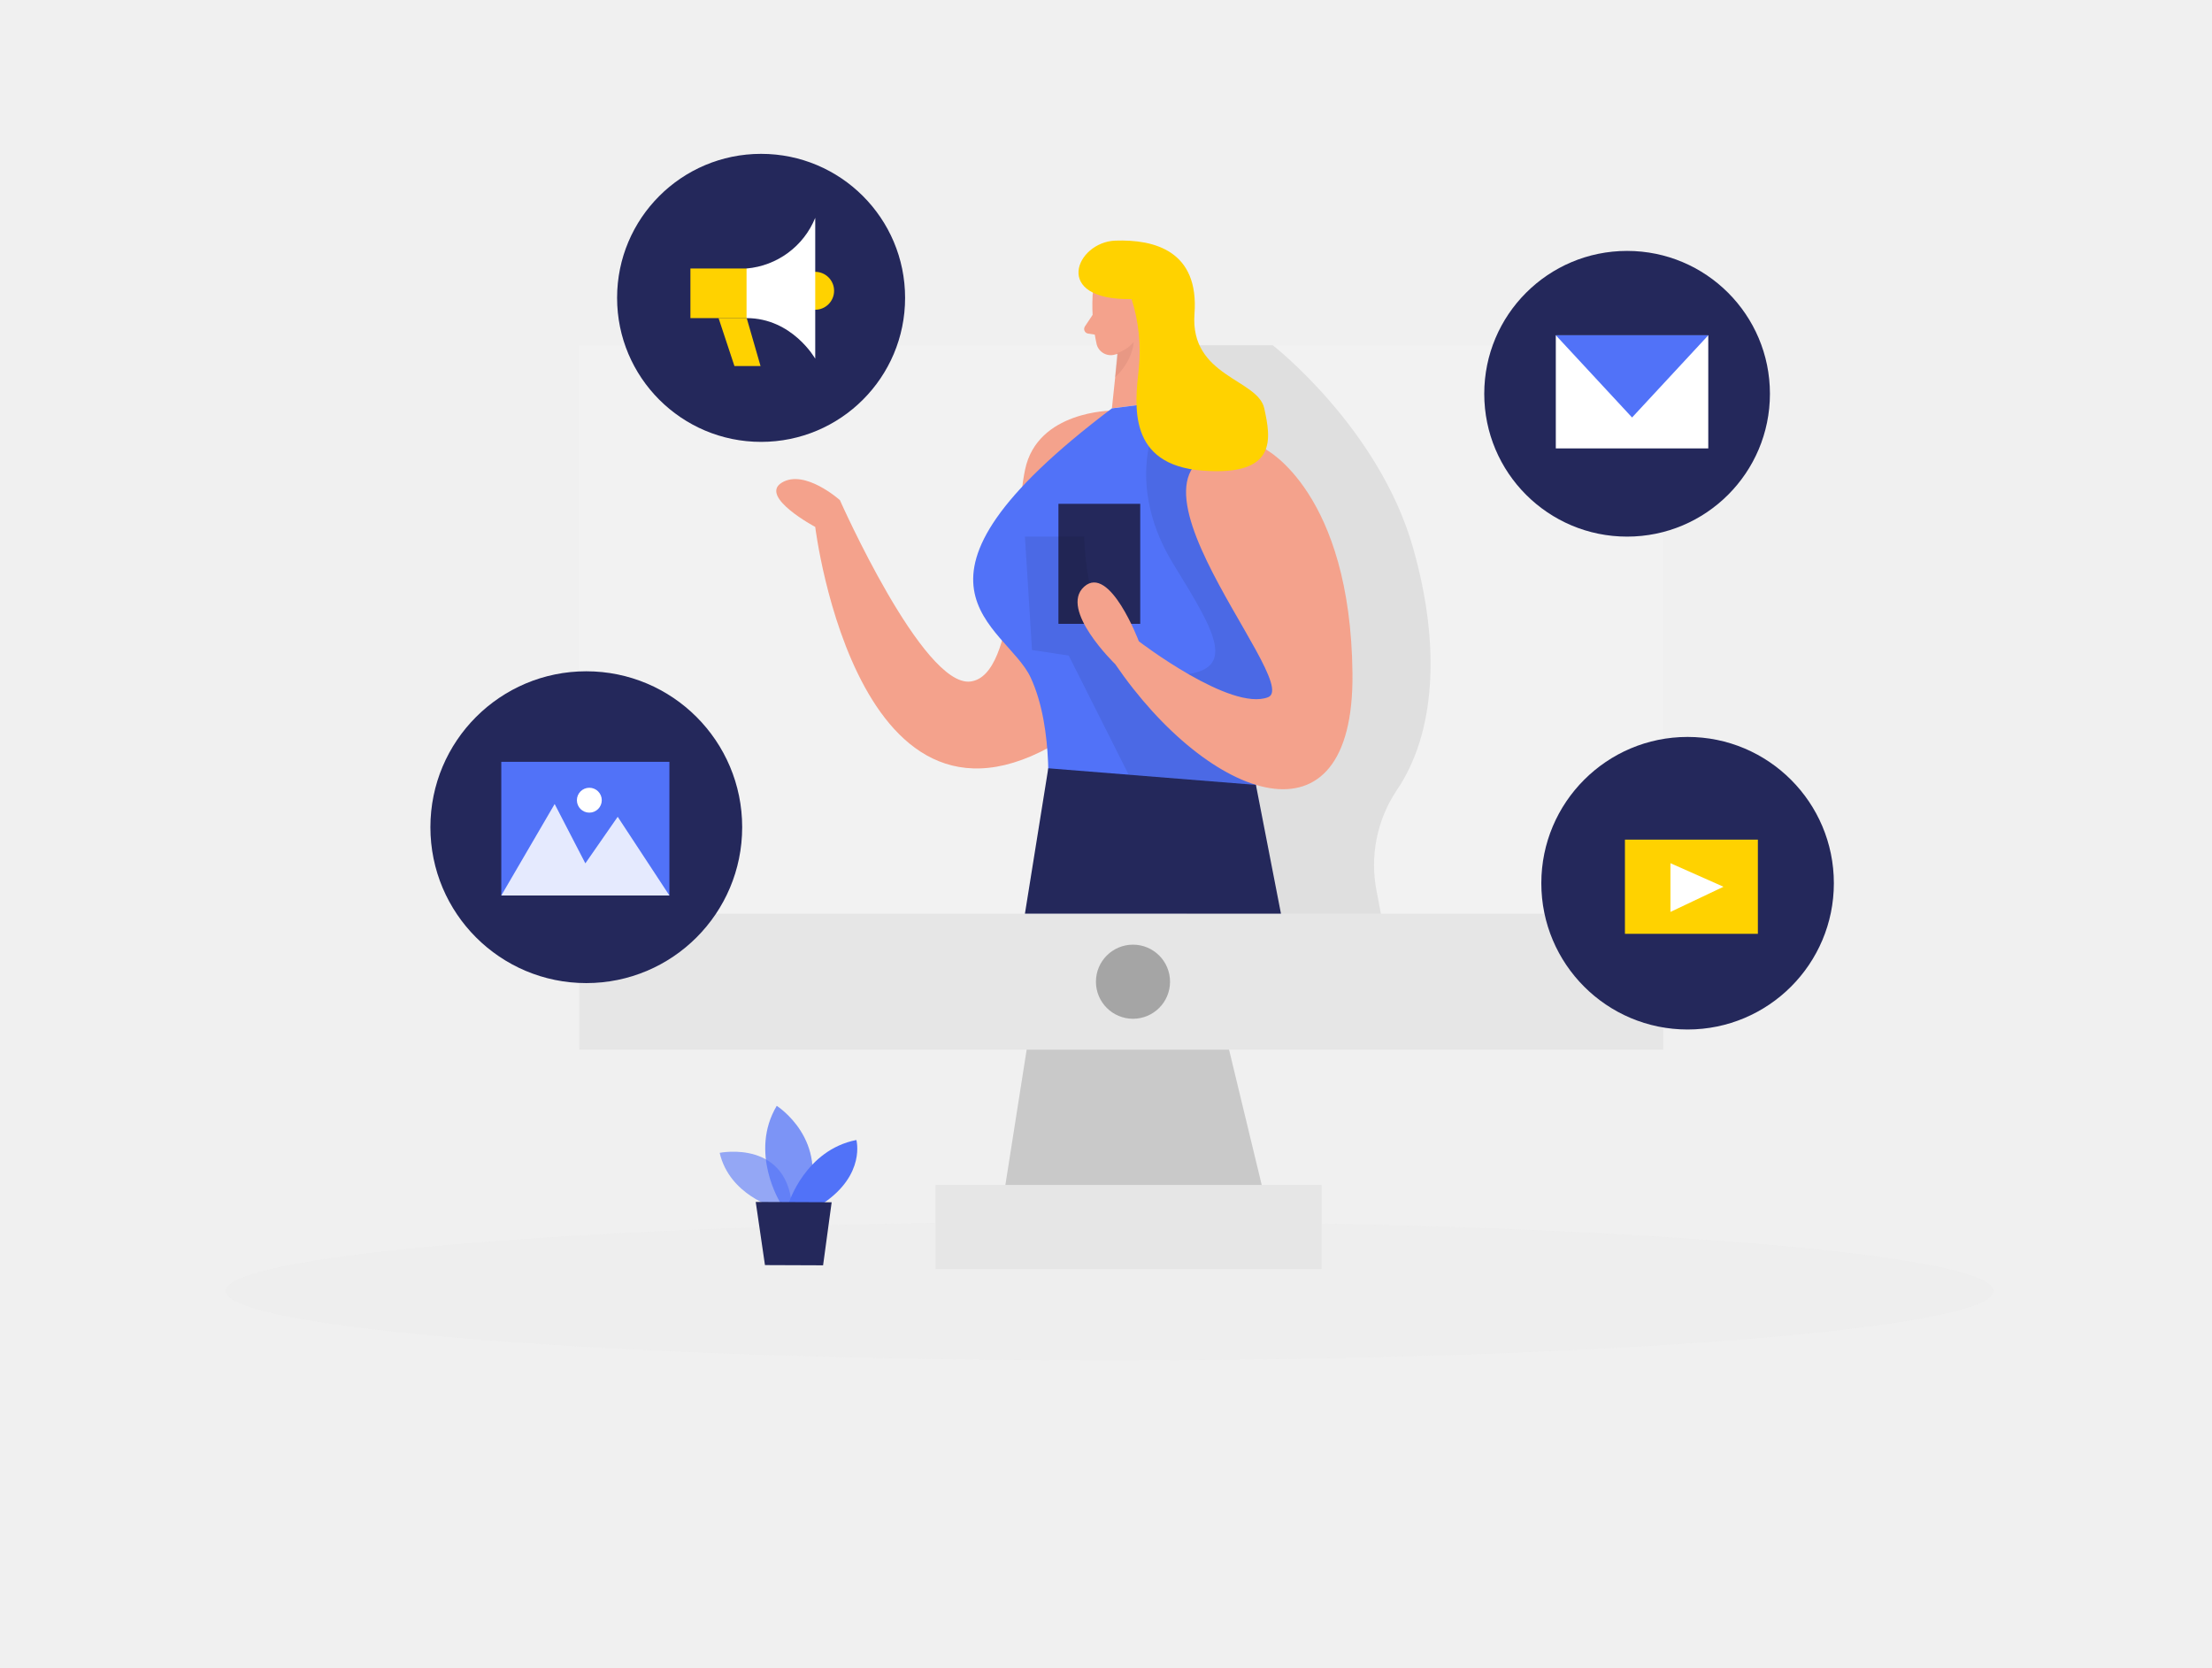
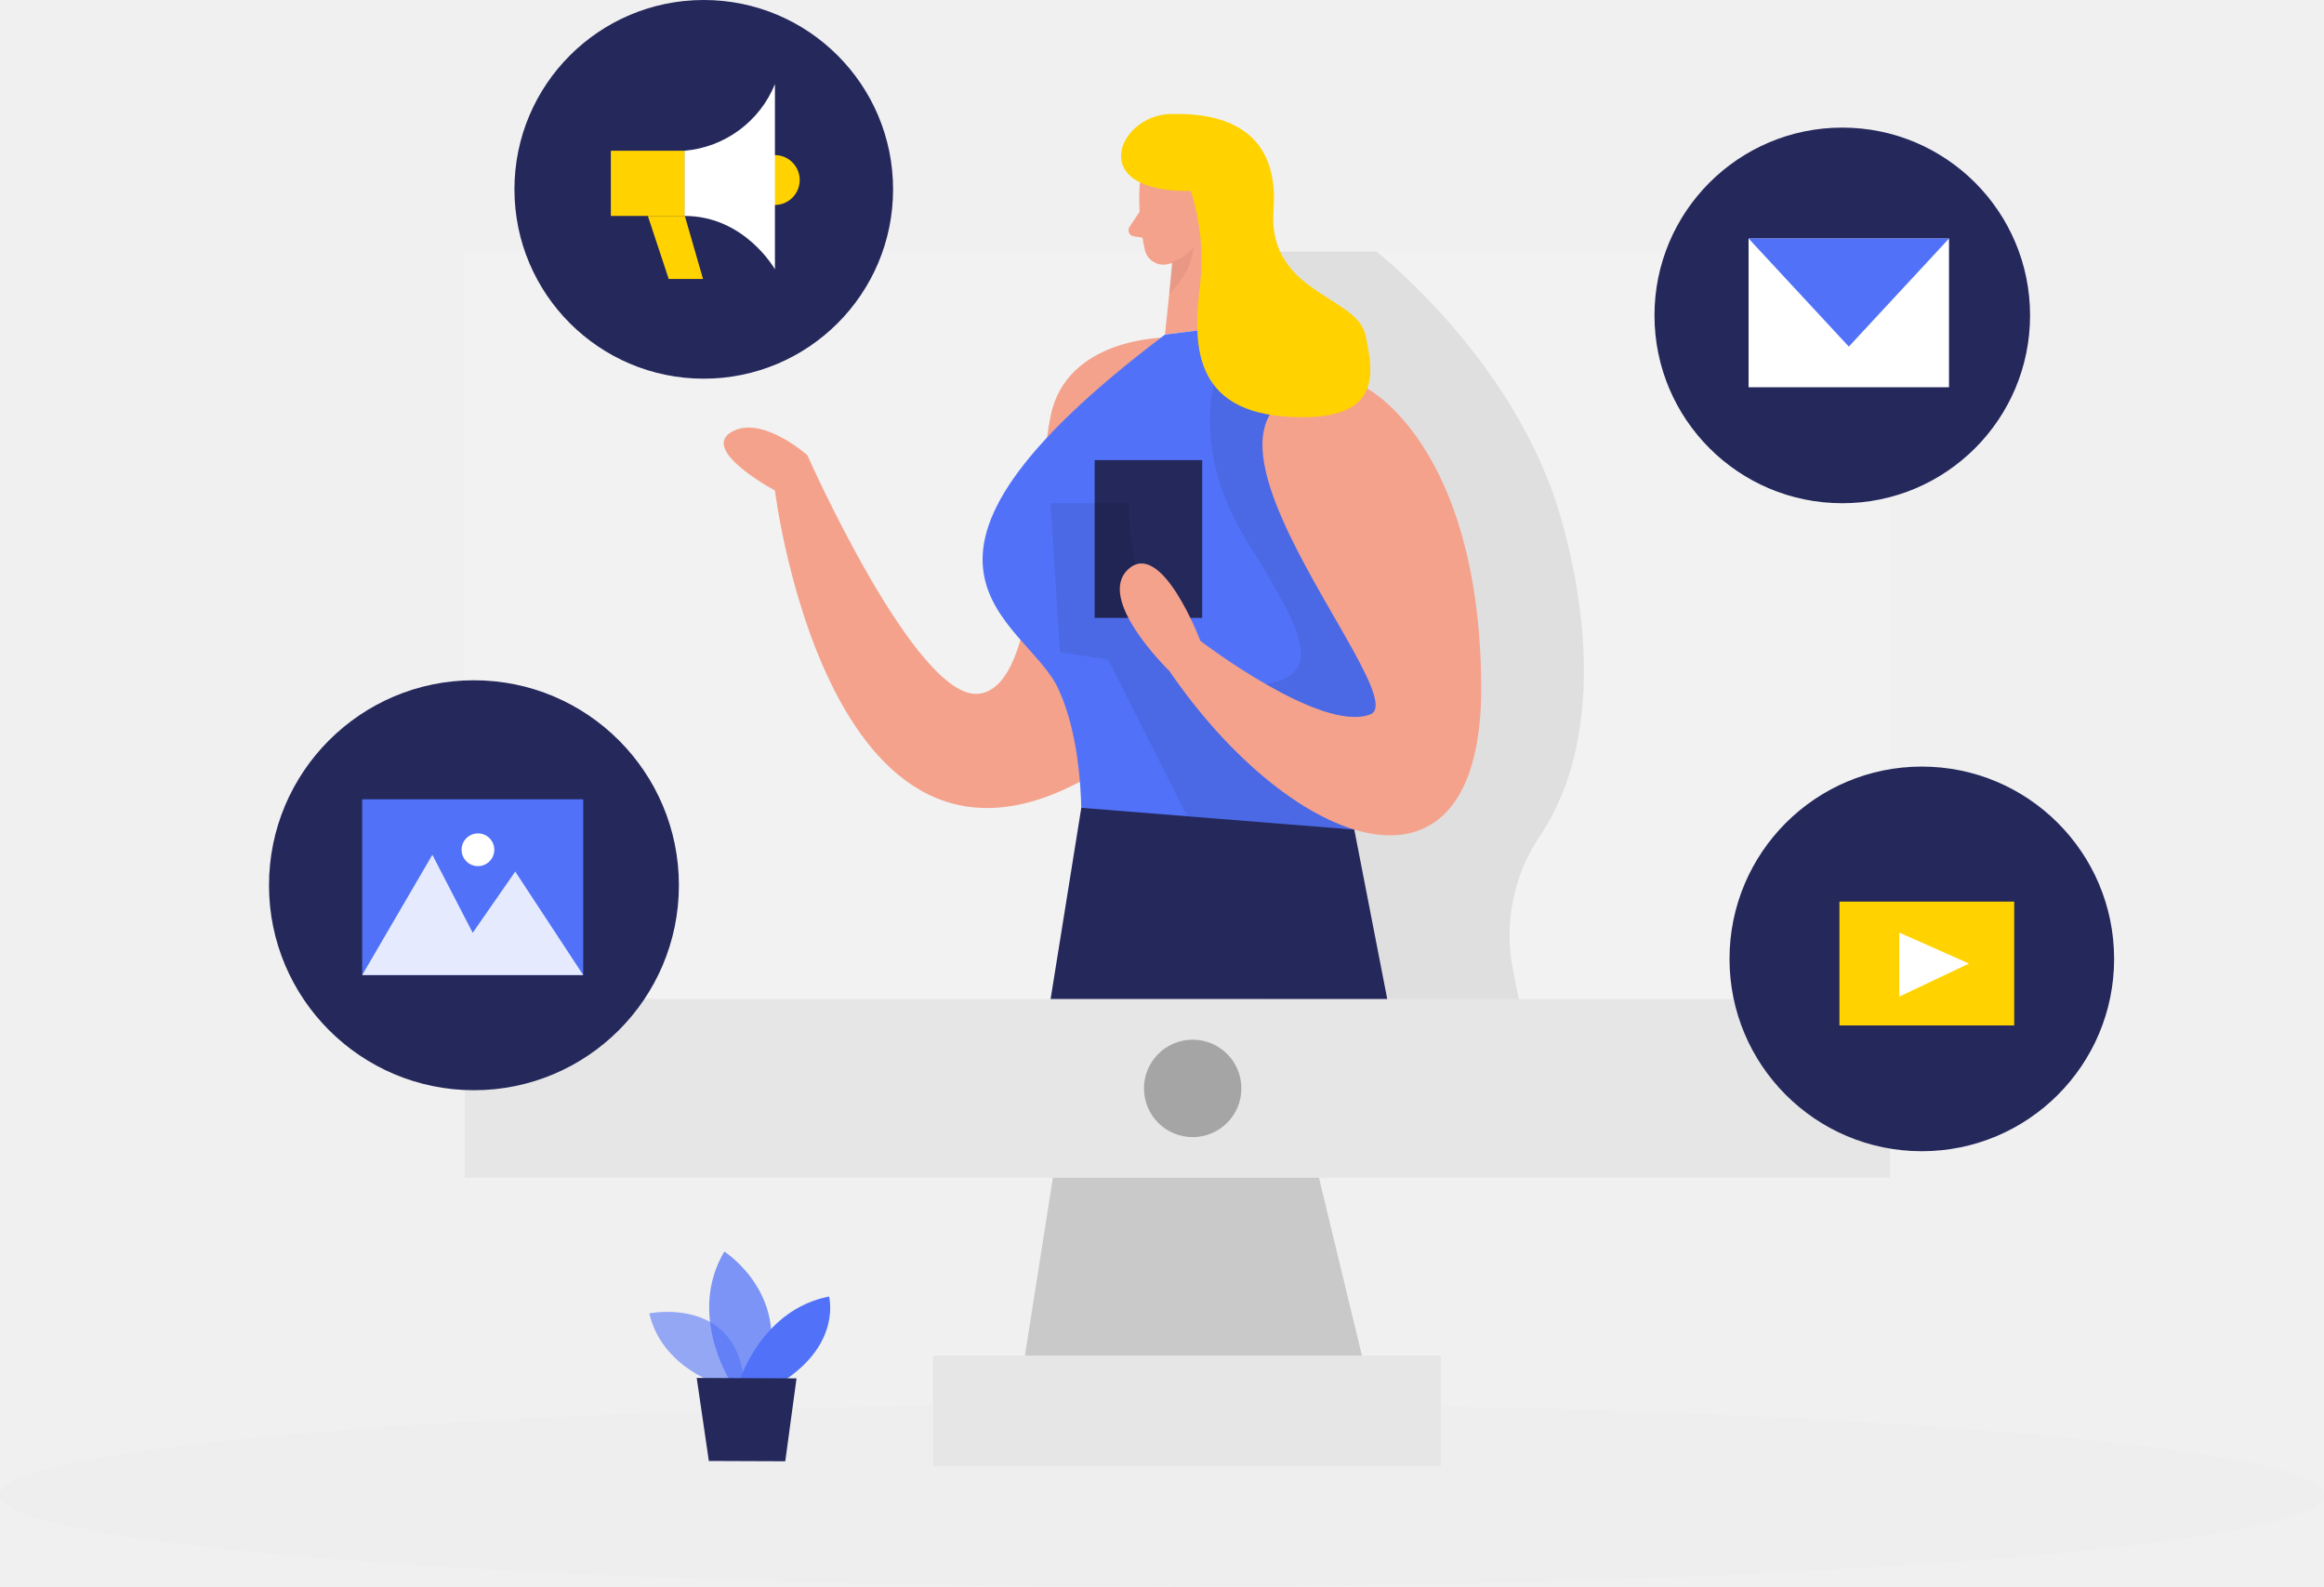
- <svg xmlns="http://www.w3.org/2000/svg" id="Layer_1" data-name="Layer 1" viewBox="0 0 400 300" width="406" height="306" class="illustration styles_illustrationTablet__1DWOa">
+ <svg xmlns="http://www.w3.org/2000/svg" id="Layer_1" data-name="Layer 1" class="illustration styles_illustrationTablet__1DWOa" viewBox="40.83 27.08 319.66 218.16">
  <rect x="104.74" y="61.69" width="196.03" height="127.37" fill="#f2f2f2" />
  <polygon points="187.94 174.51 180.5 221.81 230.16 221.81 218.74 174.51 187.94 174.51" fill="#c9c9c9" />
  <ellipse cx="200.66" cy="232.69" rx="159.83" ry="12.55" fill="#e6e6e6" opacity="0.24" />
  <rect x="169.17" y="213.52" width="69.84" height="15.2" fill="#e6e6e6" />
  <rect x="104.74" y="164.47" width="196.03" height="24.59" fill="#e6e6e6" />
  <circle cx="204.88" cy="176.77" r="6.7" fill="#a5a5a5" />
  <path d="M197.57,52.88a32.48,32.48,0,0,0,.76,8.71,2.65,2.65,0,0,0,3.3,1.78A5.85,5.85,0,0,0,206,58.8l1.4-4.65a4.73,4.73,0,0,0-2.28-5C202.09,47.17,197.56,49.67,197.57,52.88Z" fill="#f4a28c" />
  <polygon points="207.16 54.99 210.53 71.91 201.07 73.09 202.42 60.31 207.16 54.99" fill="#f4a28c" />
  <path d="M203.33,57.17s0-2,1.49-1.93,1.6,3-.46,3.38Z" fill="#f4a28c" />
  <path d="M197.58,56.2l-1.39,2.08a.84.84,0,0,0,.58,1.3l2,.31Z" fill="#f4a28c" />
  <path d="M216.9,61.69h13.26s19.27,15,25.39,36.71c5,17.64,4.06,33.43-3,43.79a24.33,24.33,0,0,0-3.59,18.34l.75,3.94H214.61Z" opacity="0.08" />
  <path d="M201.07,73.51s-13.47,0-15.7,10.65-1.28,37.28-9.89,38.33-23.6-32.8-23.6-32.8-6.38-5.7-10.52-3.15,6.06,8,6.06,8,7.94,65.06,47.82,36.36S201.07,73.51,201.07,73.51Z" fill="#f4a28c" />
  <path d="M202,63.1a6.3,6.3,0,0,0,3-2s0,3.16-3.36,6.4Z" fill="#ce8172" opacity="0.31" />
  <path d="M201.07,73.1l9.46-1.19s23.49.45,24.85,26.32-6.12,24.51-8.85,47H189.36s1.43-14-3-23.49S158.59,105.15,201.07,73.1Z" fill="#5172f8" />
  <rect x="191.4" y="90.36" width="14.79" height="21.7" fill="#24285b" />
  <path d="M208.49,77.46s-4.48,10.48,3.67,23.75,12.58,20.43-1.63,20.17-14.48-25.1-14.48-25.1H185.34l1.28,20.51,6.64,1,10.83,21.53,23,1.84,8.44-10.61L240,112.06,221.85,80.33Z" opacity="0.08" />
  <path d="M228.88,80.52s15.35,7.84,15.69,40.52-25.91,23.15-42.91-1.7c0,0-10.22-9.87-5.61-14s9.89,9.88,9.89,9.88,16.61,12.74,23.37,10.11S193.11,77.09,228.88,80.52Z" fill="#f4a28c" />
  <path d="M204.63,53.34a31.15,31.15,0,0,1,1.31,12.51c-.75,6.73-2.09,17.49,11.57,18.51s12.26-5.94,11.11-11.26S215.15,67.38,216,56s-7.24-13.48-14.32-13.23S190.06,53.6,204.63,53.34Z" fill="#ffd200" />
  <polygon points="189.56 138.18 185.34 164.47 231.64 164.47 227.11 141.18 189.56 138.18" fill="#24285b" />
  <circle cx="137.63" cy="53.12" r="26.04" fill="#24285b" />
  <circle cx="294.23" cy="70.46" r="25.83" fill="#24285b" />
  <circle cx="305.17" cy="158.96" r="26.45" fill="#24285b" />
  <circle cx="106.02" cy="148.83" r="28.19" fill="#24285b" />
  <path d="M140.14,217.62s-8.23-2.25-10-9.91c0,0,12.75-2.58,13.12,10.59Z" fill="#5172f8" opacity="0.58" />
  <path d="M141.15,216.8s-5.75-9.09-.69-17.59c0,0,9.7,6.16,5.39,17.61Z" fill="#5172f8" opacity="0.73" />
  <path d="M142.63,216.81s3-9.6,12.23-11.42c0,0,1.72,6.23-6,11.45Z" fill="#5172f8" />
  <polygon points="136.66 216.59 138.33 228.01 148.84 228.05 150.39 216.65 136.66 216.59" fill="#24285b" />
  <rect x="281.34" y="59.89" width="27.57" height="20.45" fill="#fff" />
  <polygon points="281.34 59.88 295.13 74.75 308.92 59.88 281.34 59.88" fill="#5172f8" />
  <rect x="293.84" y="151.08" width="24.04" height="17.03" fill="#ffd200" />
  <polygon points="302.07 155.34 302.07 164.15 311.66 159.6 302.07 155.34" fill="#fff" />
  <circle cx="147.4" cy="51.84" r="3.43" fill="#ffd200" />
  <rect x="124.85" y="47.81" width="10.19" height="8.97" fill="#ffd200" />
  <path d="M135,47.81a14.78,14.78,0,0,0,12.42-9.16V64.12s-4.14-7.34-12.42-7.34Z" fill="#fff" />
  <polygon points="129.94 56.78 132.81 65.45 137.53 65.45 135.03 56.78 129.94 56.78" fill="#ffd200" />
  <rect x="90.65" y="137.01" width="30.4" height="24.17" fill="#5172f8" />
  <polygon points="90.65 161.18 100.3 144.64 105.85 155.37 111.7 146.95 121.05 161.18 90.65 161.18" fill="#fff" opacity="0.85" />
  <circle cx="106.57" cy="143.95" r="2.25" fill="#fff" />
</svg>
